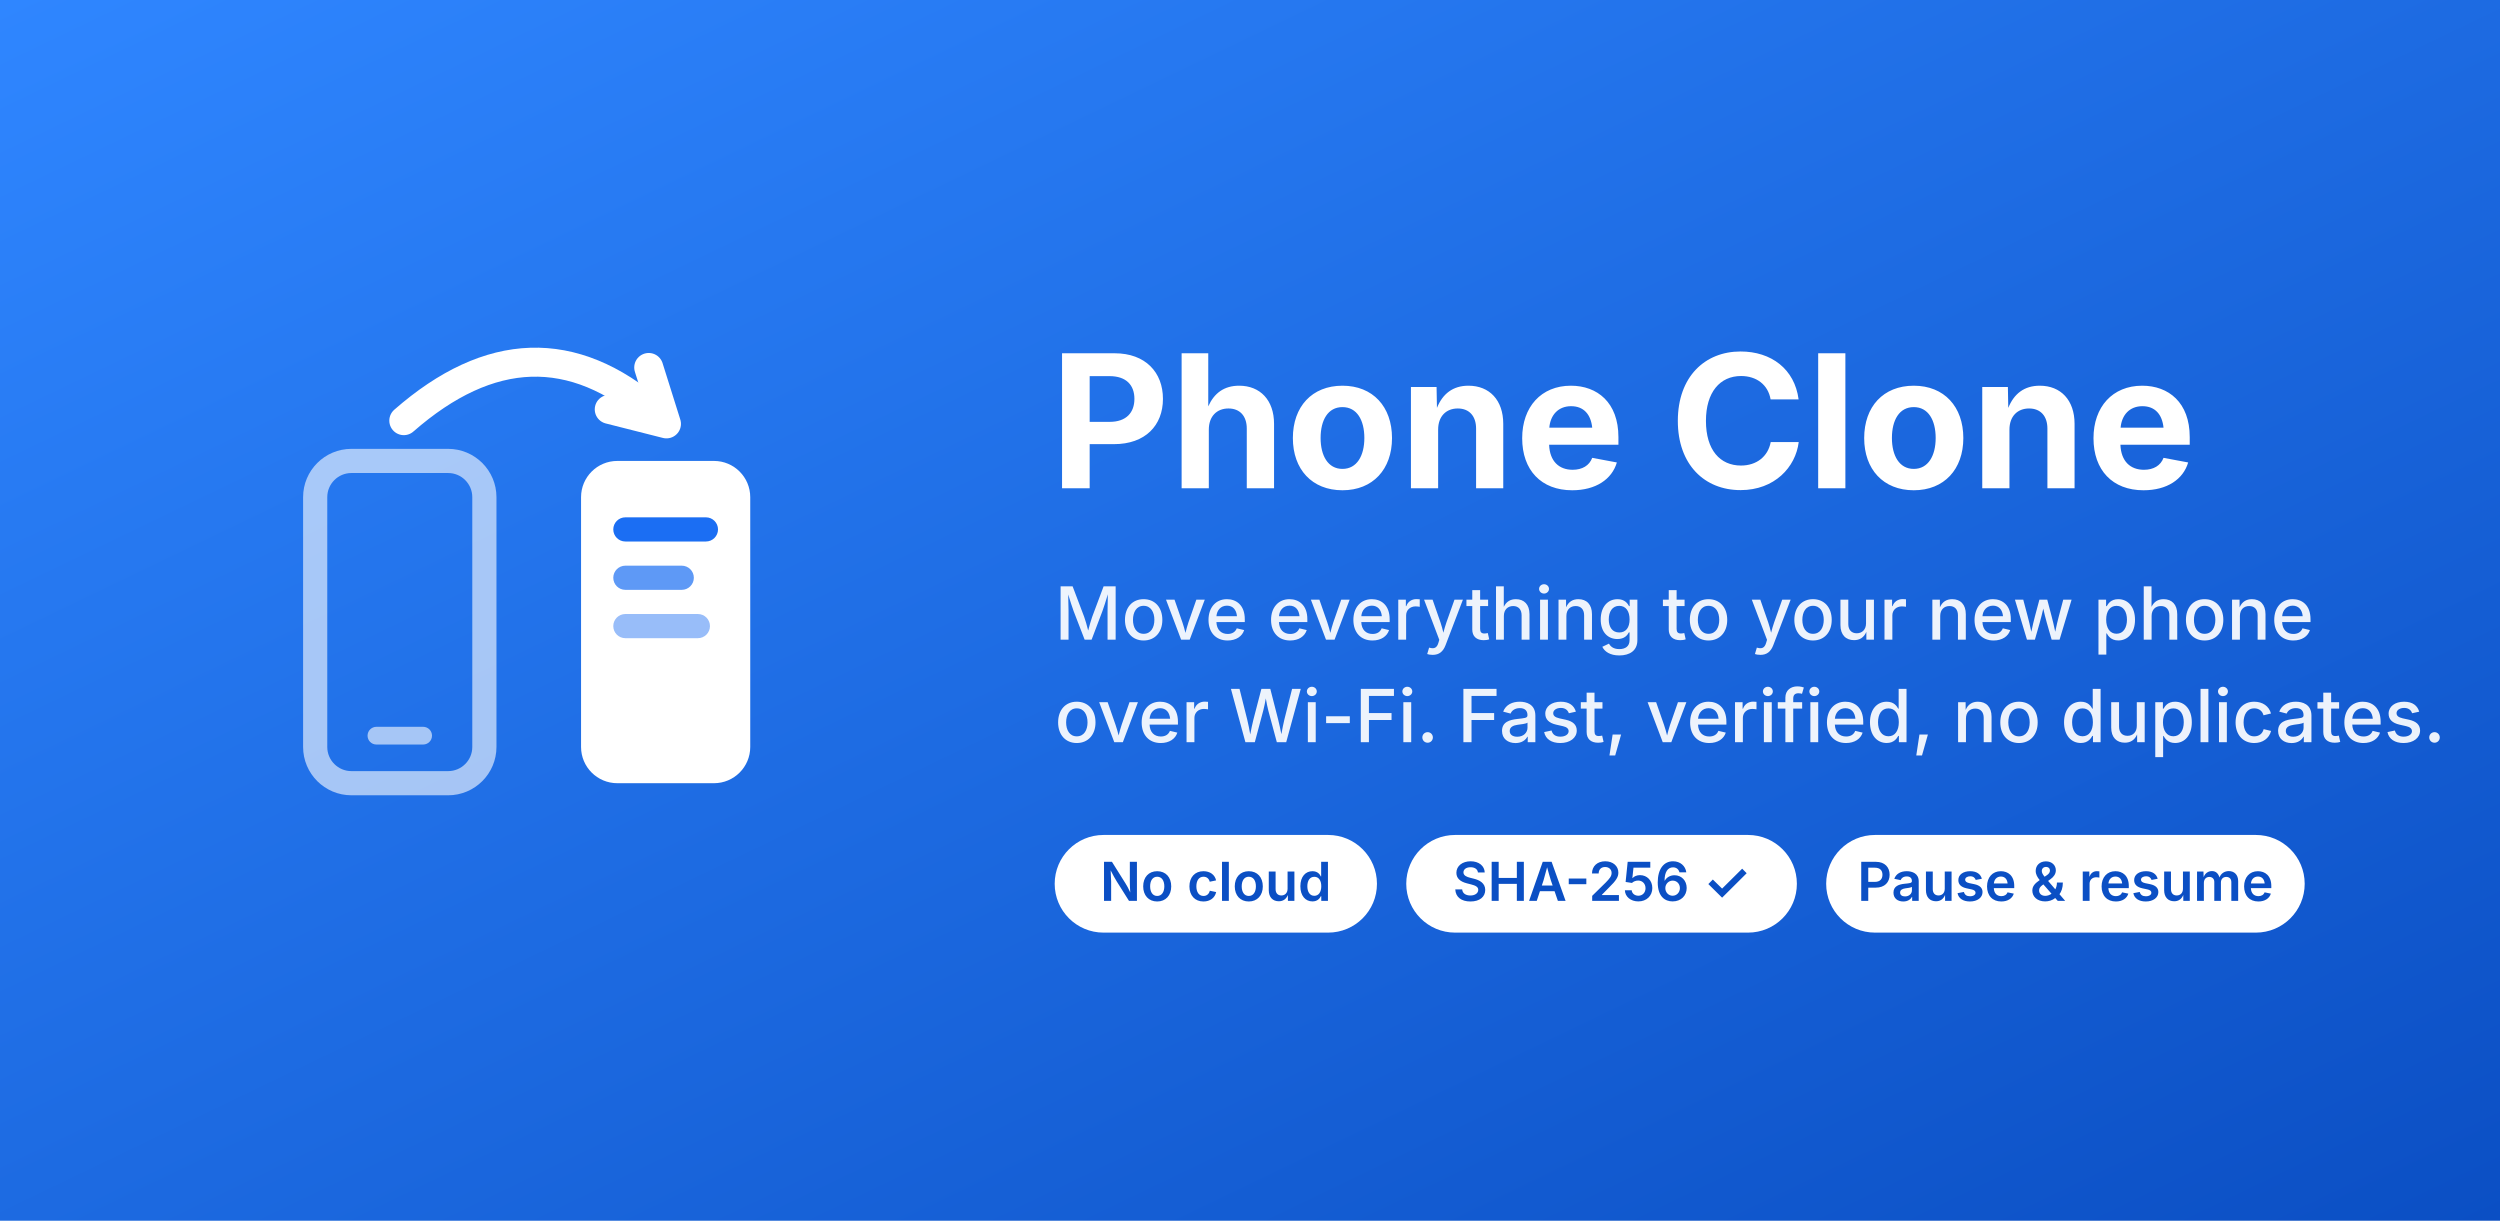
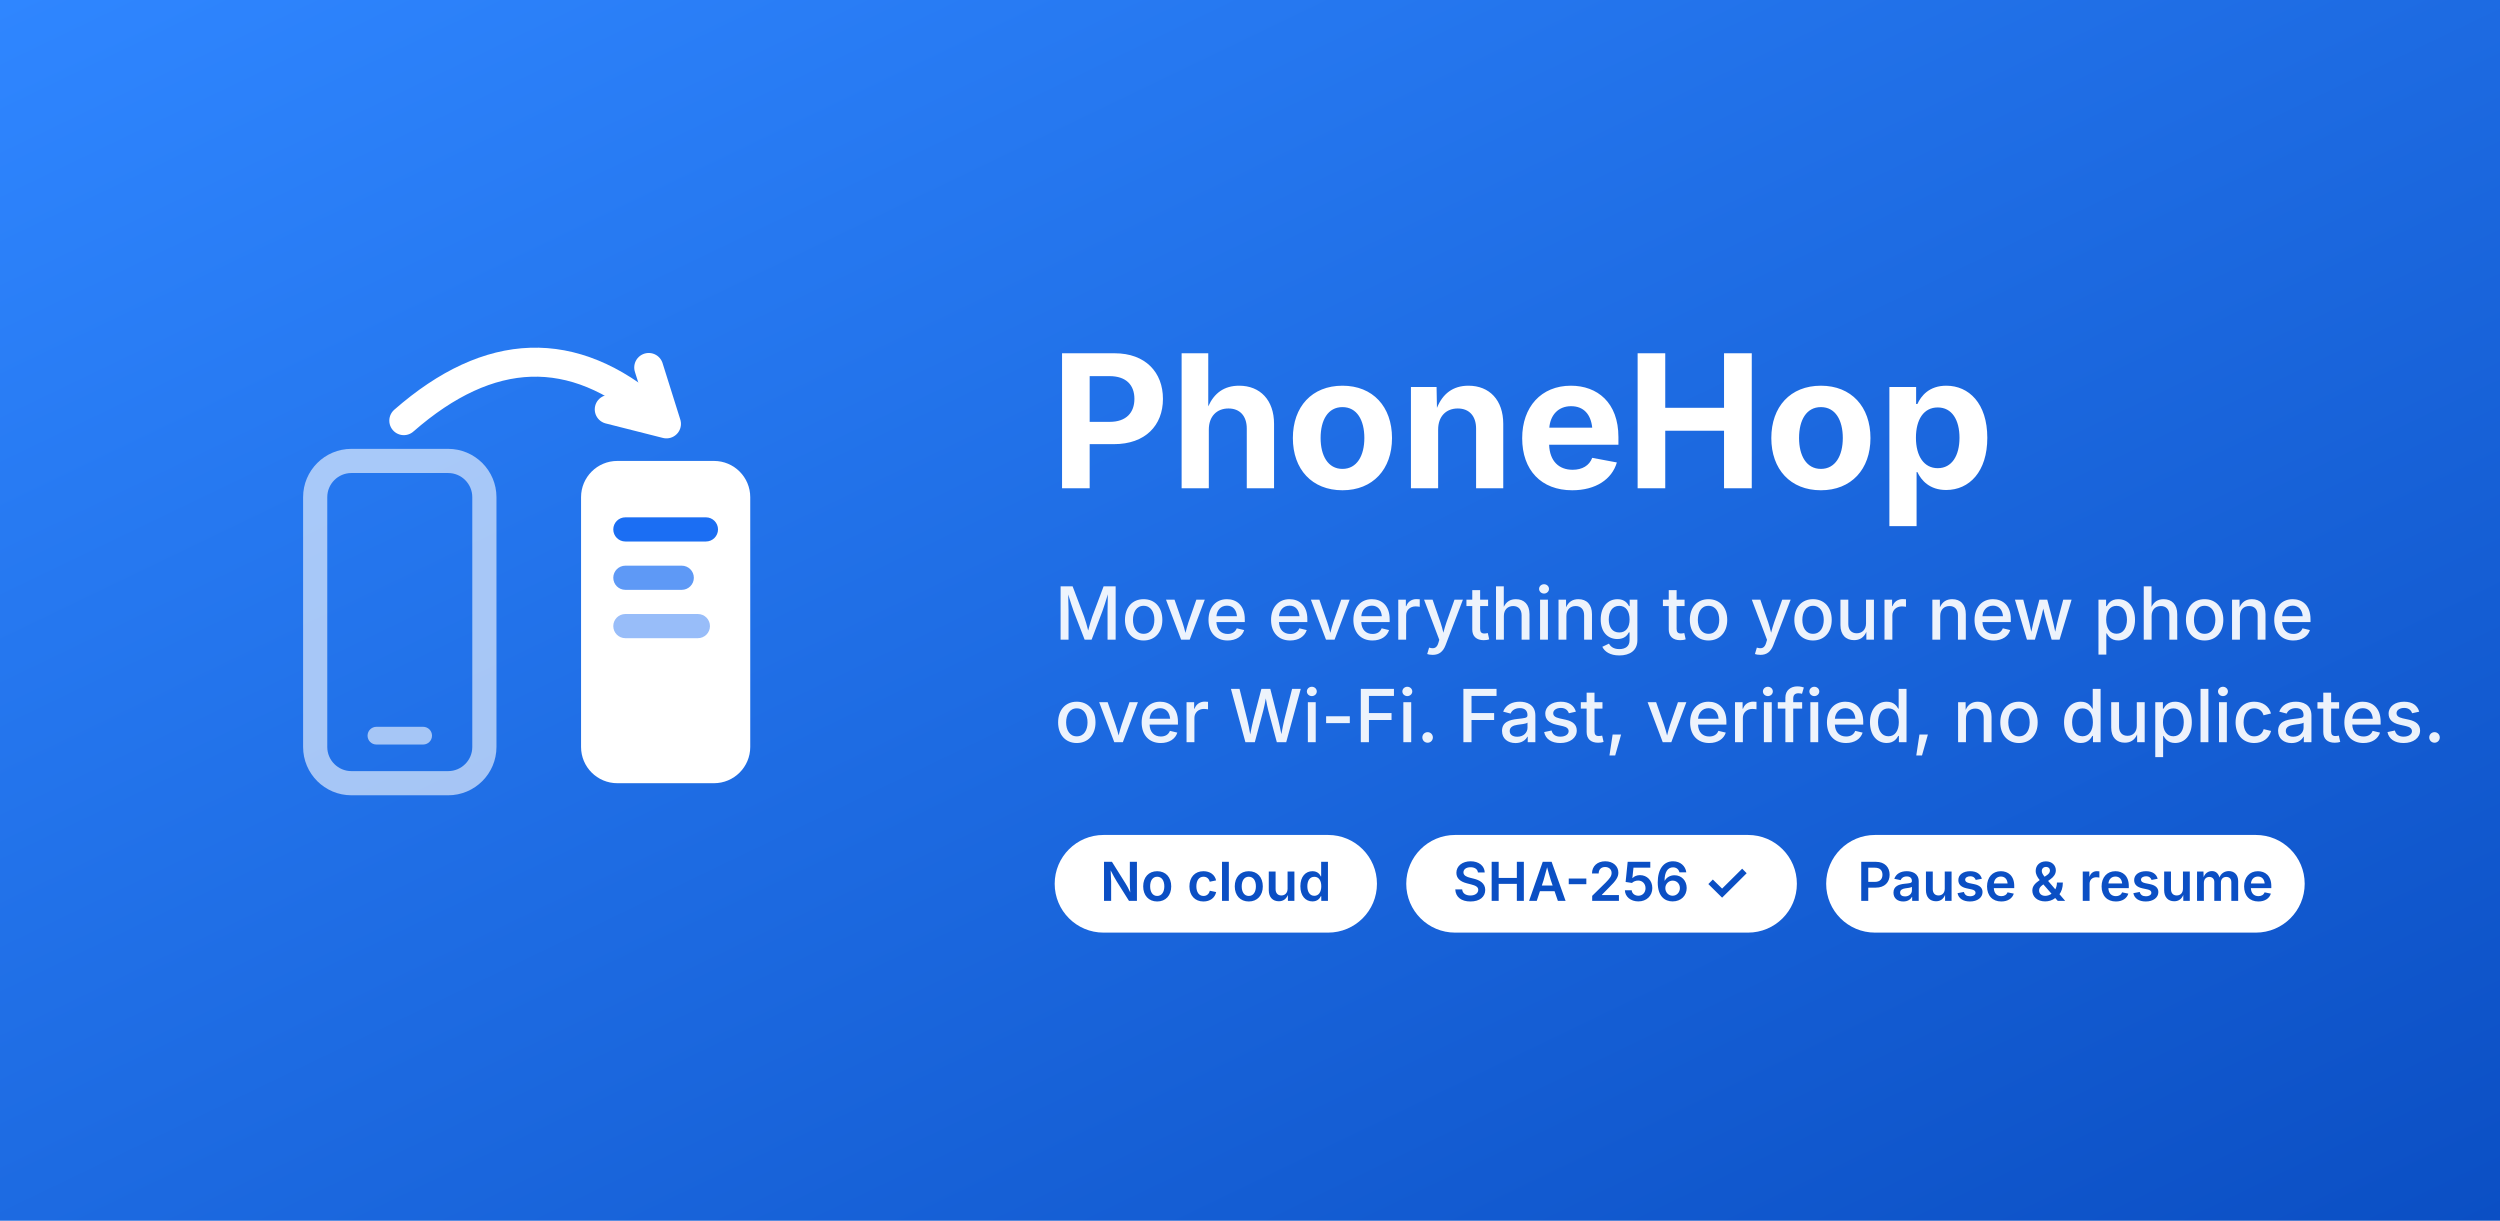
<svg xmlns="http://www.w3.org/2000/svg" width="1024" height="500" viewBox="0 0 1024 500">
  <defs>
    <linearGradient id="g" x1="0" y1="0" x2="1" y2="1">
      <stop offset="0" stop-color="#2F86FF" />
      <stop offset="1" stop-color="#0B4FC4" />
    </linearGradient>
  </defs>
  <rect width="1024" height="500" fill="url(#g)" />
  <g transform="translate(40,70) scale(3.3)">
    <rect x="27" y="36" width="21" height="40" rx="4.5" fill="none" stroke="#FFFFFF" stroke-opacity="0.6" stroke-width="3" />
    <rect x="33.5" y="69" width="8" height="2.2" rx="1.1" fill="#FFFFFF" fill-opacity="0.6" />
    <rect x="60" y="36" width="21" height="40" rx="4.5" fill="#FFFFFF" />
    <rect x="64" y="43" width="13" height="3" rx="1.5" fill="#1B6EF3" />
    <rect x="64" y="49" width="10" height="3" rx="1.5" fill="#1B6EF3" fill-opacity="0.7" />
    <rect x="64" y="55" width="12" height="3" rx="1.5" fill="#1B6EF3" fill-opacity="0.45" />
    <path d="M38 31 Q54 17 69 30" fill="none" stroke="#FFFFFF" stroke-width="3.6" stroke-linecap="round" />
    <path d="M63.5 29.6 L70.6 31.4 L68.4 24.4" fill="none" stroke="#FFFFFF" stroke-width="3.6" stroke-linecap="round" stroke-linejoin="round" />
  </g>
-   <text x="430" y="200" font-family="Inter" font-weight="700" font-size="76" fill="#FFFFFF">Phone Clone</text>
+   <text x="430" y="200" font-family="Inter" font-weight="700" font-size="76" fill="#FFFFFF">PhoneHop</text>
  <text x="432" y="262" font-family="Inter" font-weight="500" font-size="30" fill="#FFFFFF" fill-opacity="0.92">Move everything to your new phone</text>
  <text x="432" y="304" font-family="Inter" font-weight="500" font-size="30" fill="#FFFFFF" fill-opacity="0.92">over Wi-Fi. Fast, verified, no duplicates.</text>
  <g font-family="Inter" font-weight="600" font-size="22" fill="#0B4FC4">
    <rect x="432" y="342" width="132" height="40" rx="20" fill="#FFFFFF" />
    <text x="498" y="369" text-anchor="middle">No cloud</text>
    <rect x="576" y="342" width="160" height="40" rx="20" fill="#FFFFFF" />
    <text x="656" y="369" text-anchor="middle">SHA-256 ✓</text>
    <rect x="748" y="342" width="196" height="40" rx="20" fill="#FFFFFF" />
    <text x="846" y="369" text-anchor="middle">Pause &amp; resume</text>
  </g>
</svg>
